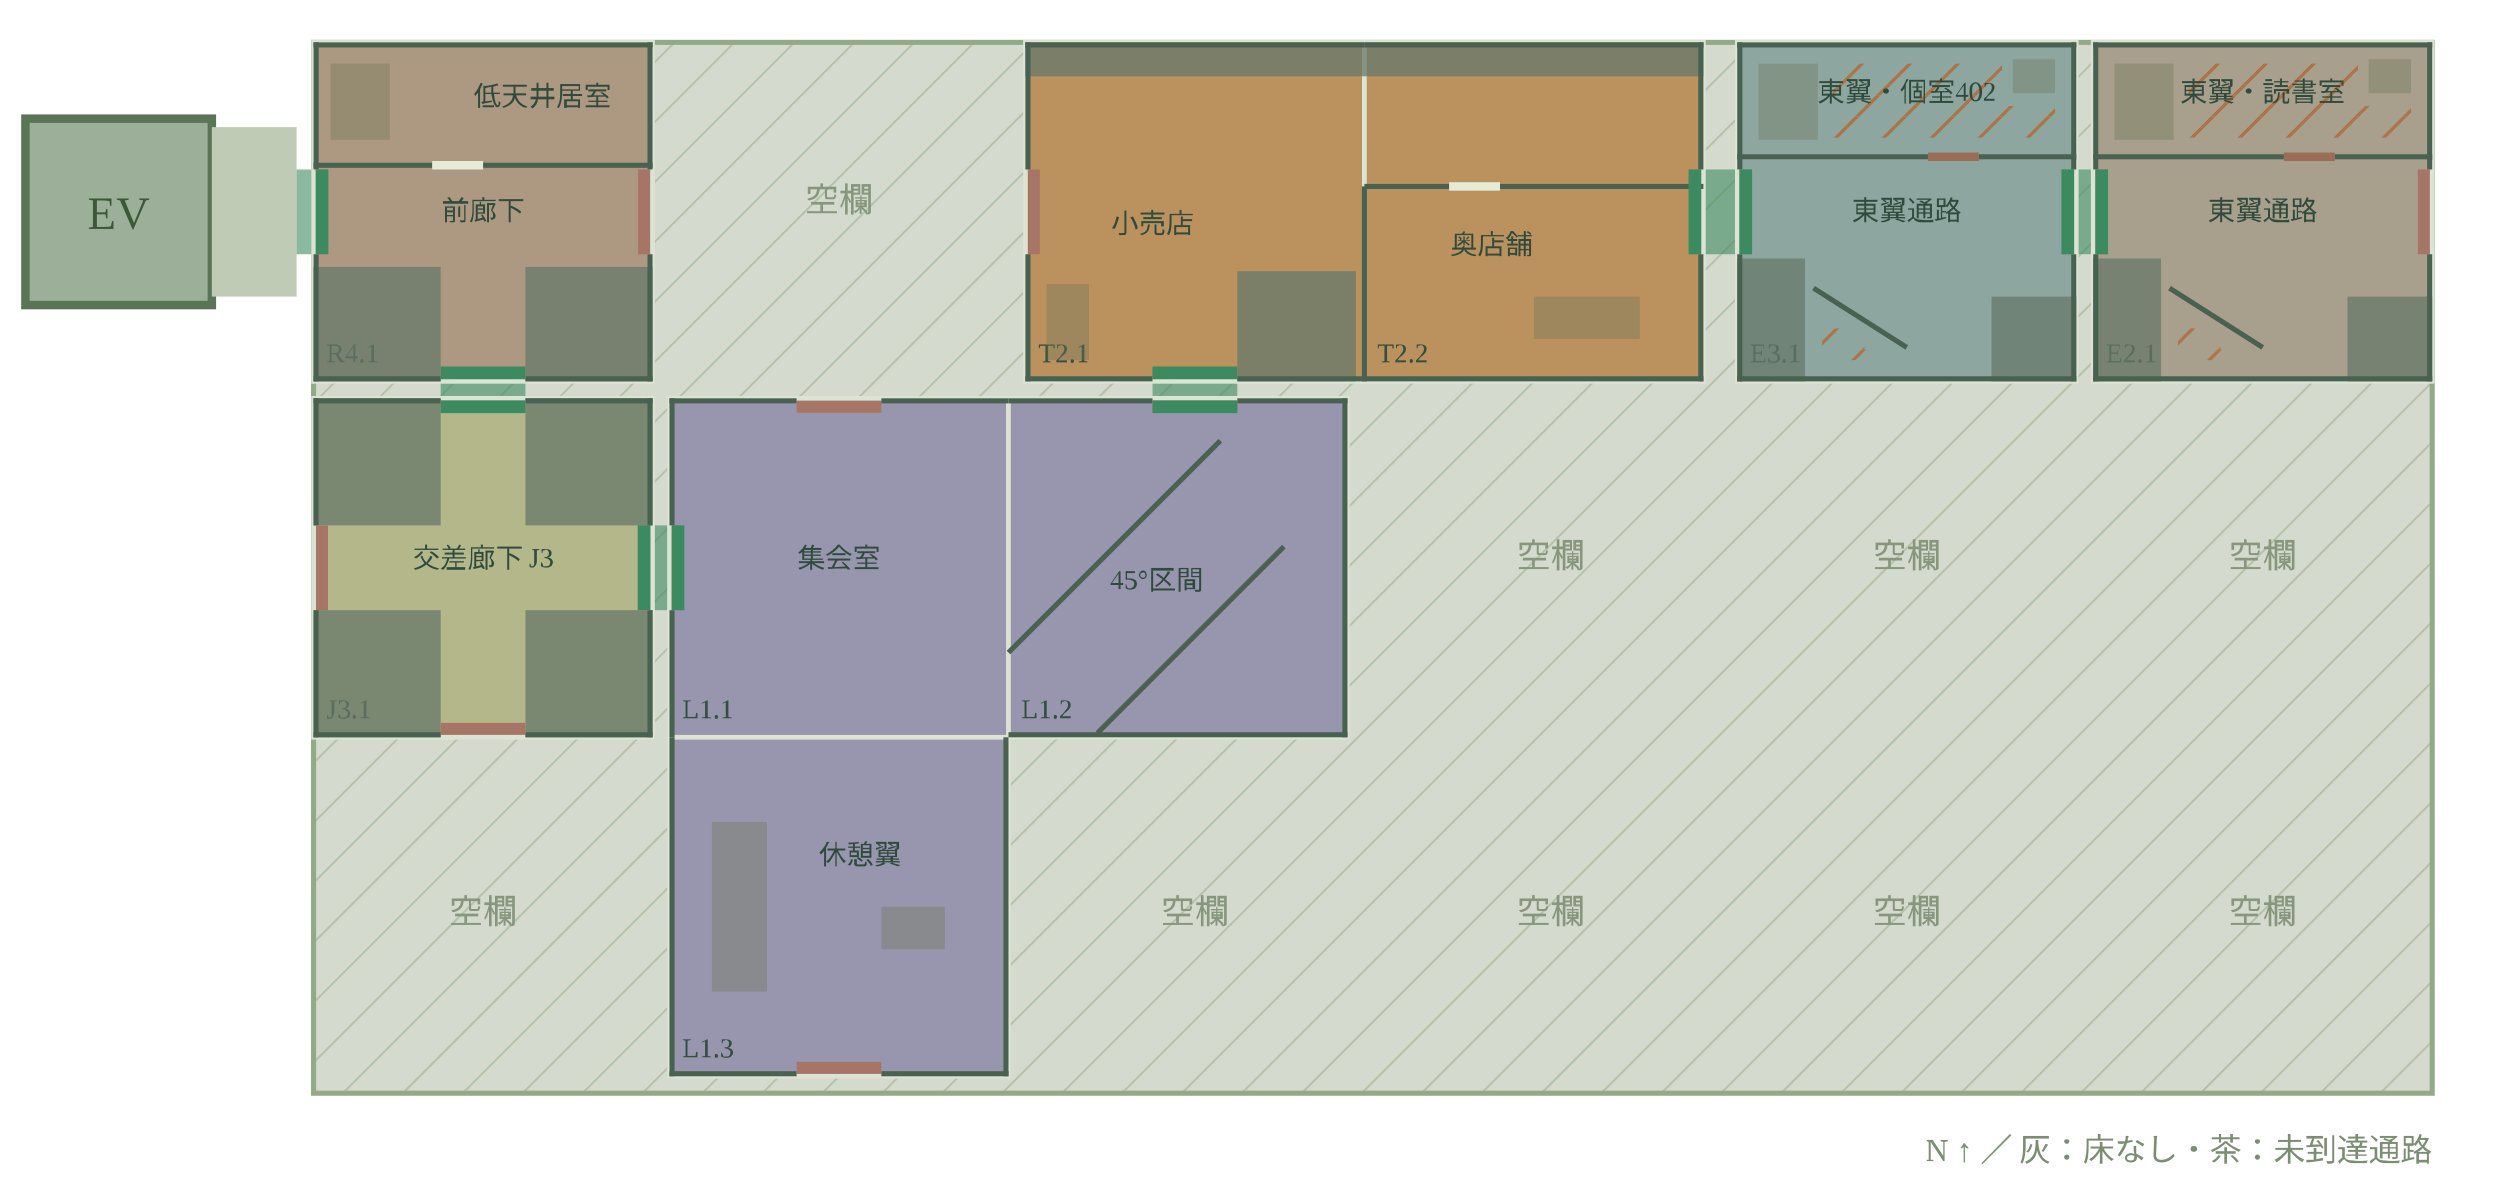
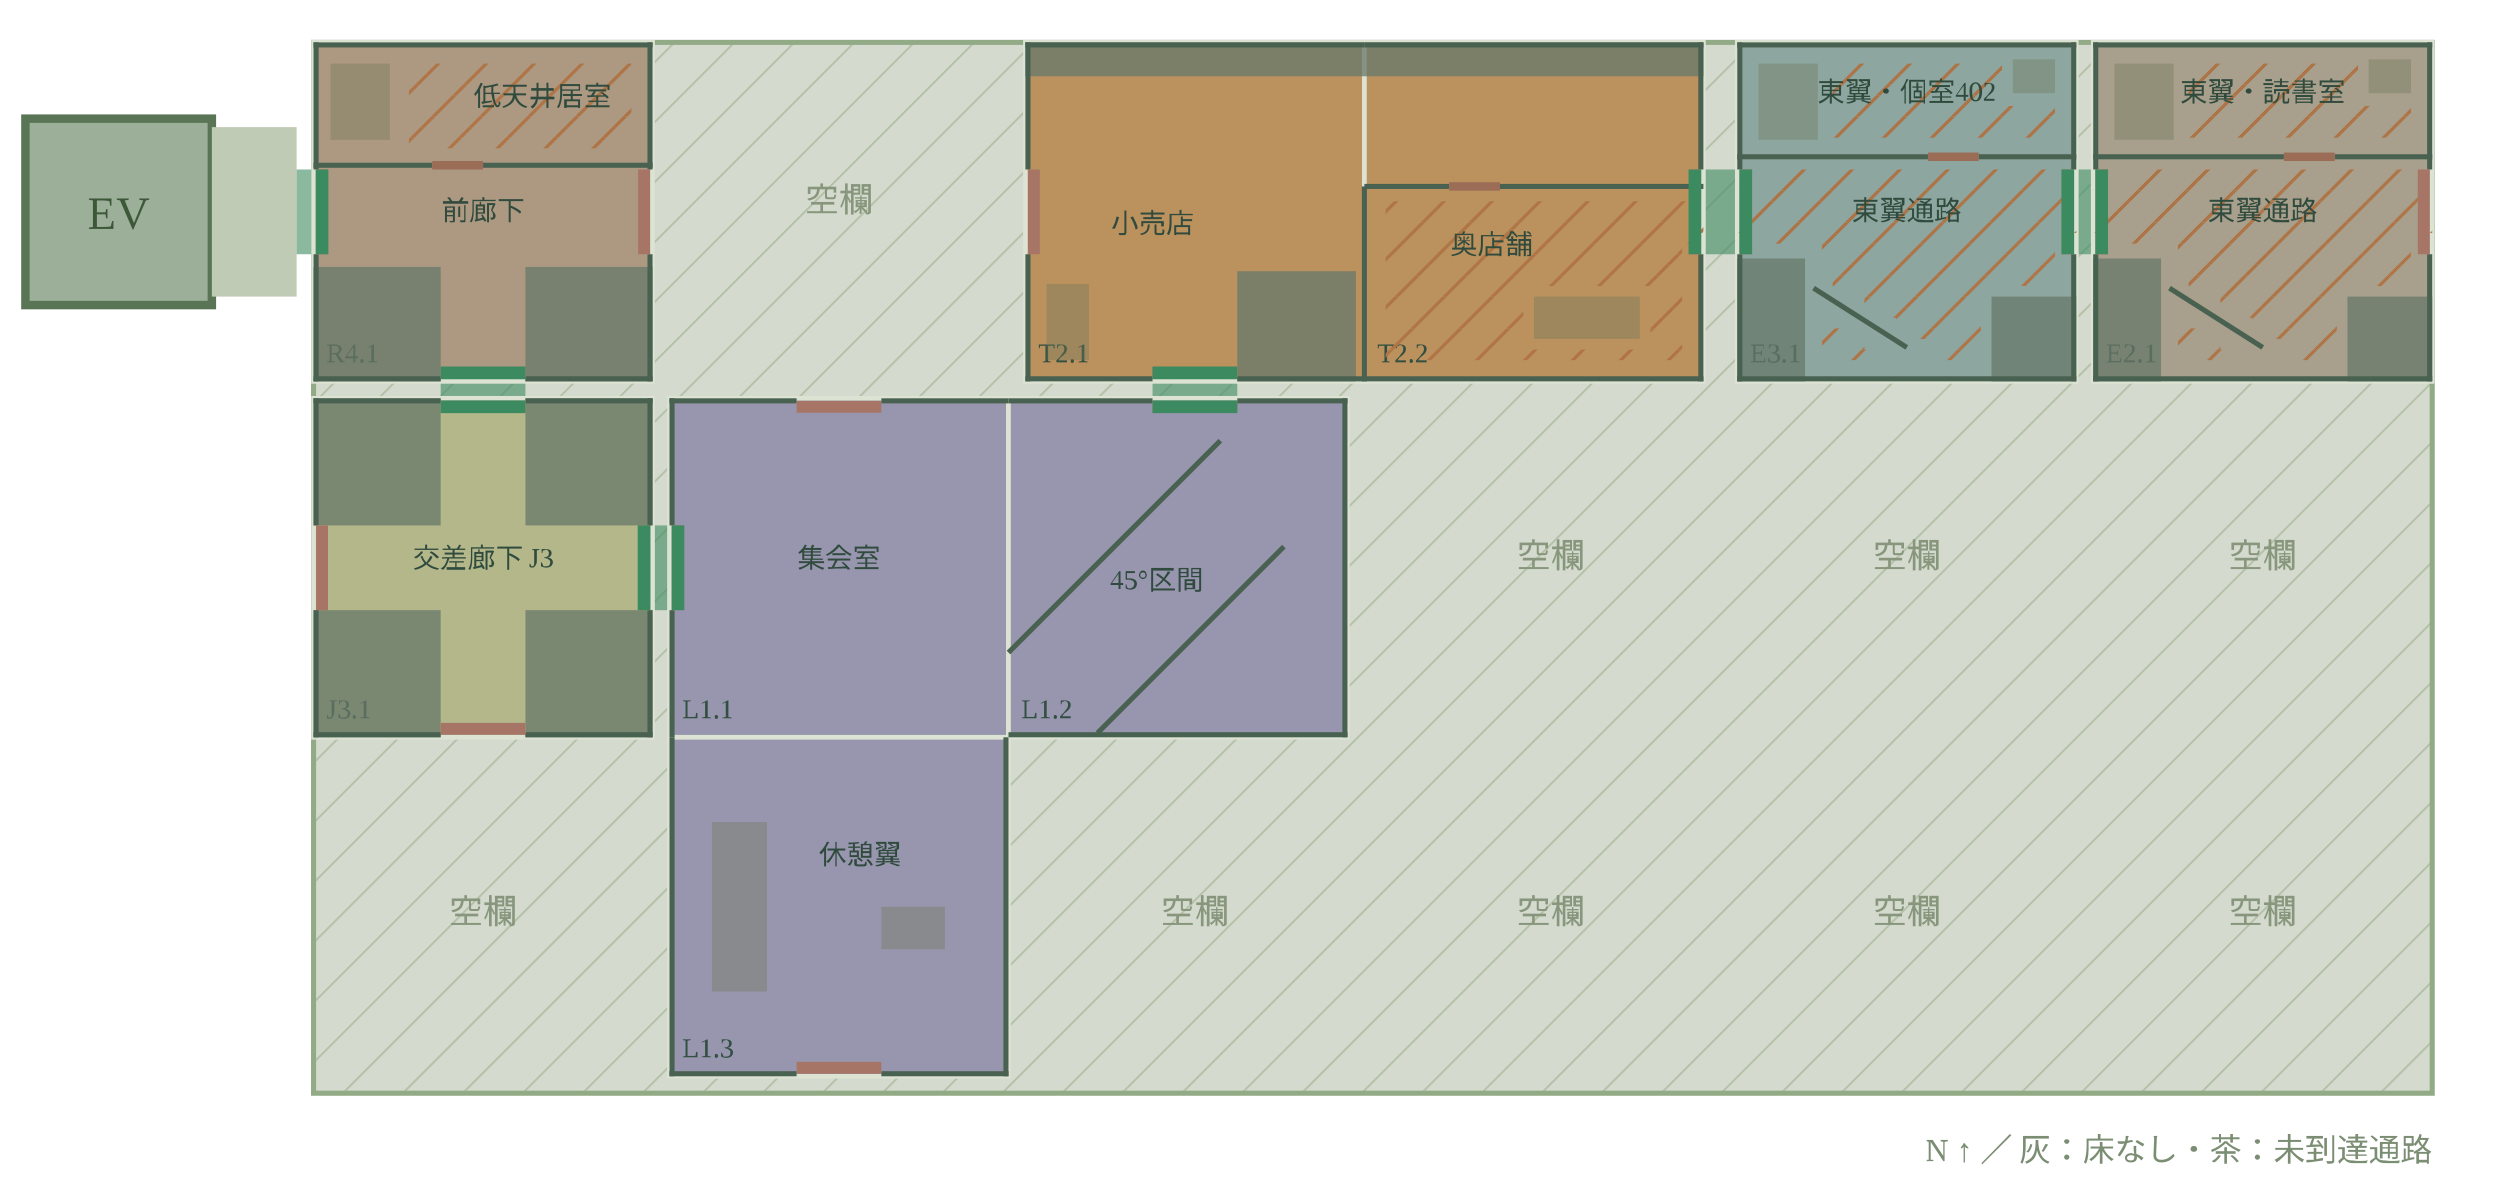
<svg xmlns="http://www.w3.org/2000/svg" viewBox="-7.4 -1 59 28" role="img" aria-label="第二層 C 4方向・内部通路平面図">
  <defs>
    <pattern id="well0" width="1" height="1" patternUnits="userSpaceOnUse" patternTransform="rotate(45)">
      <rect width="1" height="1" fill="#d4dacd" />
      <line x1="0" y1="0" x2="0" y2="1" stroke="#b7c3ac" stroke-width=".1" />
    </pattern>
    <pattern id="iso0" width=".8" height=".8" patternUnits="userSpaceOnUse" patternTransform="rotate(45)">
      <line x1="0" y1="0" x2="0" y2=".8" stroke="#aa7043" stroke-width=".15" />
    </pattern>
  </defs>
  <rect x="0" y="0" width="50" height="24.8" fill="url(#well0)" stroke="#93aa86" stroke-width=".12" />
  <rect x="-6.8" y="1.8" width="4.4" height="4.4" fill="#9caf99" stroke="#597555" stroke-width=".2" />
  <text x="-4.6" y="4.4" text-anchor="middle" font-size="1.1" fill="#3c5839">EV</text>
  <rect x="-2.4" y="2" width="2" height="4" fill="#c0cbb5" />
  <rect x="3" y="8" width="2" height="0.4" fill="#3c8a60" fill-opacity=".6" />
  <rect x="32.8" y="3" width="0.8" height="2" fill="#3c8a60" fill-opacity=".6" />
  <rect x="19.8" y="8" width="2" height="0.4" fill="#3c8a60" fill-opacity=".6" />
  <rect x="8" y="11.4" width="0.4" height="2" fill="#3c8a60" fill-opacity=".6" />
  <rect x="41.6" y="3" width="0.4" height="2" fill="#3c8a60" fill-opacity=".6" />
  <rect x="-0.4" y="3" width="0.4" height="2" fill="#3c8a60" fill-opacity=".6" />
  <g data-id="R4" transform="translate(0 0)">
    <rect x="0" y="0" width="8" height="8" fill="#ad9981" stroke="#dce3d3" stroke-width="0.11" />
    <text x="0.3" y="7.55" font-size=".65" fill="#334f42">R4.1</text>
    <rect x="0" y="5.3" width="3" height="2.7" fill="#67786a" opacity=".75" />
    <rect x="5" y="5.3" width="3" height="2.7" fill="#67786a" opacity=".75" />
    <rect x="0.4" y="0.5" width="1.4" height="1.8" fill="#6f755a" opacity=".38" />
    <line x1="0" y1="0.06" x2="8" y2="0.06" stroke="#496150" stroke-width="0.12" />
    <line x1="0" y1="7.94" x2="3" y2="7.94" stroke="#496150" stroke-width="0.12" />
    <line x1="5" y1="7.94" x2="8" y2="7.94" stroke="#496150" stroke-width="0.12" />
    <line x1="0.06" y1="0" x2="0.06" y2="3" stroke="#496150" stroke-width="0.12" />
    <line x1="0.06" y1="5" x2="0.06" y2="8" stroke="#496150" stroke-width="0.12" />
    <line x1="7.94" y1="0" x2="7.94" y2="3" stroke="#496150" stroke-width="0.12" />
    <line x1="7.94" y1="5" x2="7.94" y2="8" stroke="#496150" stroke-width="0.12" />
    <line x1="0" y1="2.9" x2="2.8" y2="2.9" stroke="#496150" stroke-width="0.12" />
    <line x1="4" y1="2.9" x2="8" y2="2.9" stroke="#496150" stroke-width="0.12" />
-     <line x1="2.8" y1="2.9" x2="4" y2="2.9" stroke="#e4ebd7" stroke-width="0.2" />
+     <line x1="2.8" y1="2.9" x2="4" y2="2.9" stroke="#9b6c56" stroke-width="0.2" />
+     <rect x="2.25" y="0.5" width="5.25" height="0.25" fill="url(#iso0)" />
+     <rect x="2.25" y="0.75" width="5.25" height="0.25" fill="url(#iso0)" />
+     <rect x="2.25" y="1" width="5.25" height="0.25" fill="url(#iso0)" />
+     <rect x="2.25" y="1.25" width="5.25" height="0.25" fill="url(#iso0)" />
+     <rect x="2.25" y="1.5" width="5.25" height="0.25" fill="url(#iso0)" />
+     <rect x="2.25" y="1.75" width="5.25" height="0.25" fill="url(#iso0)" />
+     <rect x="2.25" y="2" width="5.25" height="0.25" fill="url(#iso0)" />
+     <rect x="2.25" y="2.25" width="5.25" height="0.25" fill="url(#iso0)" />
    <line x1="0.2" y1="3" x2="0.2" y2="5" stroke="#a67565" stroke-width="0.28" />
    <line x1="0.2" y1="3" x2="0.2" y2="5" stroke="#3c8a60" stroke-width="0.3" />
    <line x1="7.8" y1="3" x2="7.8" y2="5" stroke="#a67565" stroke-width="0.28" />
    <line x1="3" y1="7.8" x2="5" y2="7.8" stroke="#a67565" stroke-width="0.28" />
    <line x1="3" y1="7.8" x2="5" y2="7.8" stroke="#3c8a60" stroke-width="0.3" />
    <text x="5.4" y="1.5" text-anchor="middle" font-size="0.65" fill="#304b3d">低天井居室</text>
    <text x="4" y="4.2" text-anchor="middle" font-size="0.65" fill="#304b3d">前廊下</text>
  </g>
  <g data-id="T2" transform="translate(16.8 0)">
    <rect x="0" y="0" width="8" height="8" fill="#bb925e" stroke="#dce3d3" stroke-width="0.11" />
    <text x="0.3" y="7.55" font-size=".65" fill="#334f42">T2.1</text>
    <rect x="8" y="0" width="8" height="8" fill="#bb925e" stroke="#dce3d3" stroke-width="0.11" />
    <text x="8.3" y="7.55" font-size=".65" fill="#334f42">T2.2</text>
    <rect x="0" y="0" width="16" height="0.8" fill="#67786a" opacity=".75" />
    <rect x="5" y="5.4" width="2.8" height="2.6" fill="#67786a" opacity=".75" />
    <rect x="0.5" y="5.7" width="1" height="1.8" fill="#6f755a" opacity=".38" />
    <rect x="12" y="6" width="2.5" height="1" fill="#6f755a" opacity=".38" />
    <line x1="0" y1="0.06" x2="8" y2="0.06" stroke="#496150" stroke-width="0.12" />
    <line x1="0" y1="7.94" x2="3" y2="7.94" stroke="#496150" stroke-width="0.12" />
    <line x1="5" y1="7.94" x2="8" y2="7.94" stroke="#496150" stroke-width="0.12" />
    <line x1="0.06" y1="0" x2="0.06" y2="3" stroke="#496150" stroke-width="0.12" />
    <line x1="0.06" y1="5" x2="0.06" y2="8" stroke="#496150" stroke-width="0.12" />
    <line x1="8" y1="0.06" x2="16" y2="0.06" stroke="#496150" stroke-width="0.12" />
    <line x1="8" y1="7.94" x2="16" y2="7.94" stroke="#496150" stroke-width="0.12" />
    <line x1="15.94" y1="0" x2="15.94" y2="3" stroke="#496150" stroke-width="0.12" />
    <line x1="15.94" y1="5" x2="15.94" y2="8" stroke="#496150" stroke-width="0.12" />
    <line x1="8" y1="3.4" x2="10" y2="3.4" stroke="#496150" stroke-width="0.12" />
    <line x1="11.2" y1="3.4" x2="16" y2="3.4" stroke="#496150" stroke-width="0.12" />
    <line x1="8" y1="3.4" x2="8" y2="8" stroke="#496150" stroke-width="0.12" />
-     <line x1="10" y1="3.4" x2="11.2" y2="3.4" stroke="#e4ebd7" stroke-width="0.2" />
+     <line x1="10" y1="3.4" x2="11.2" y2="3.4" stroke="#9b6c56" stroke-width="0.2" />
+     <rect x="8.5" y="3.75" width="7.5" height="0.25" fill="url(#iso0)" />
+     <rect x="8.5" y="4" width="7.5" height="0.25" fill="url(#iso0)" />
+     <rect x="8.5" y="4.25" width="7.5" height="0.25" fill="url(#iso0)" />
+     <rect x="8.5" y="4.5" width="7.25" height="0.25" fill="url(#iso0)" />
+     <rect x="8.5" y="4.75" width="7" height="0.25" fill="url(#iso0)" />
+     <rect x="8.5" y="5" width="7" height="0.25" fill="url(#iso0)" />
+     <rect x="8.5" y="5.25" width="7" height="0.25" fill="url(#iso0)" />
+     <rect x="8.5" y="5.5" width="7" height="0.25" fill="url(#iso0)" />
+     <rect x="8.5" y="5.75" width="3.25" height="0.25" fill="url(#iso0)" />
+     <rect x="14.75" y="5.75" width="0.75" height="0.25" fill="url(#iso0)" />
+     <rect x="8.5" y="6" width="3.25" height="0.25" fill="url(#iso0)" />
+     <rect x="14.75" y="6" width="0.75" height="0.25" fill="url(#iso0)" />
+     <rect x="8.5" y="6.25" width="3.25" height="0.25" fill="url(#iso0)" />
+     <rect x="14.75" y="6.25" width="0.75" height="0.25" fill="url(#iso0)" />
+     <rect x="8.5" y="6.5" width="3.25" height="0.25" fill="url(#iso0)" />
+     <rect x="14.75" y="6.5" width="0.75" height="0.25" fill="url(#iso0)" />
+     <rect x="8.5" y="6.75" width="3.25" height="0.25" fill="url(#iso0)" />
+     <rect x="14.75" y="6.75" width="0.75" height="0.25" fill="url(#iso0)" />
+     <rect x="8.5" y="7" width="3.25" height="0.25" fill="url(#iso0)" />
+     <rect x="14.75" y="7" width="0.75" height="0.25" fill="url(#iso0)" />
+     <rect x="8.5" y="7.25" width="7" height="0.25" fill="url(#iso0)" />
    <line x1="0.2" y1="3" x2="0.2" y2="5" stroke="#a67565" stroke-width="0.28" />
    <line x1="15.8" y1="3" x2="15.8" y2="5" stroke="#a67565" stroke-width="0.28" />
    <line x1="15.8" y1="3" x2="15.8" y2="5" stroke="#3c8a60" stroke-width="0.3" />
    <line x1="3" y1="7.8" x2="5" y2="7.8" stroke="#a67565" stroke-width="0.28" />
    <line x1="3" y1="7.8" x2="5" y2="7.8" stroke="#3c8a60" stroke-width="0.3" />
    <text x="3" y="4.5" text-anchor="middle" font-size="0.65" fill="#304b3d">小売店</text>
    <text x="11" y="5" text-anchor="middle" font-size="0.65" fill="#304b3d">奥店舗</text>
  </g>
  <g data-id="L1" transform="translate(8.4 8.4)">
    <rect x="0" y="0" width="8" height="8" fill="#9796ae" stroke="#dce3d3" stroke-width="0.11" />
    <text x="0.3" y="7.55" font-size=".65" fill="#334f42">L1.1</text>
    <rect x="8" y="0" width="8" height="8" fill="#9796ae" stroke="#dce3d3" stroke-width="0.11" />
    <text x="8.3" y="7.55" font-size=".65" fill="#334f42">L1.2</text>
    <rect x="0" y="8" width="8" height="8" fill="#9796ae" stroke="#dce3d3" stroke-width="0.11" />
    <text x="0.3" y="15.55" font-size=".65" fill="#334f42">L1.3</text>
    <rect x="1" y="10" width="1.3" height="4" fill="#6f755a" opacity=".38" />
    <rect x="5" y="12" width="1.5" height="1" fill="#6f755a" opacity=".38" />
    <line x1="0" y1="0.06" x2="3" y2="0.06" stroke="#496150" stroke-width="0.12" />
    <line x1="5" y1="0.06" x2="8" y2="0.06" stroke="#496150" stroke-width="0.12" />
    <line x1="0.06" y1="0" x2="0.06" y2="3" stroke="#496150" stroke-width="0.12" />
    <line x1="0.06" y1="5" x2="0.06" y2="8" stroke="#496150" stroke-width="0.12" />
    <line x1="8" y1="0.06" x2="11.4" y2="0.06" stroke="#496150" stroke-width="0.12" />
    <line x1="13.4" y1="0.06" x2="16" y2="0.06" stroke="#496150" stroke-width="0.12" />
    <line x1="8" y1="7.94" x2="16" y2="7.94" stroke="#496150" stroke-width="0.12" />
    <line x1="15.94" y1="0" x2="15.94" y2="8" stroke="#496150" stroke-width="0.12" />
    <line x1="0" y1="15.94" x2="3" y2="15.94" stroke="#496150" stroke-width="0.12" />
    <line x1="5" y1="15.94" x2="8" y2="15.94" stroke="#496150" stroke-width="0.12" />
    <line x1="0.06" y1="8" x2="0.06" y2="16" stroke="#496150" stroke-width="0.12" />
    <line x1="7.94" y1="8" x2="7.94" y2="16" stroke="#496150" stroke-width="0.12" />
    <line x1="8" y1="6" x2="13" y2="1" stroke="#496150" stroke-width="0.12" />
    <line x1="10.1" y1="7.9" x2="14.5" y2="3.5" stroke="#496150" stroke-width="0.12" />
    <line x1="0.2" y1="3" x2="0.2" y2="5" stroke="#a67565" stroke-width="0.28" />
    <line x1="0.2" y1="3" x2="0.2" y2="5" stroke="#3c8a60" stroke-width="0.3" />
    <line x1="3" y1="0.2" x2="5" y2="0.2" stroke="#a67565" stroke-width="0.28" />
    <line x1="11.4" y1="0.2" x2="13.4" y2="0.2" stroke="#a67565" stroke-width="0.28" />
    <line x1="11.4" y1="0.2" x2="13.4" y2="0.2" stroke="#3c8a60" stroke-width="0.3" />
    <line x1="3" y1="15.8" x2="5" y2="15.8" stroke="#a67565" stroke-width="0.28" />
    <text x="4" y="4" text-anchor="middle" font-size="0.65" fill="#304b3d">集会室</text>
    <text x="11.5" y="4.5" text-anchor="middle" font-size="0.65" fill="#304b3d">45°区間</text>
    <text x="4.5" y="11" text-anchor="middle" font-size="0.65" fill="#304b3d">休憩翼</text>
  </g>
  <g data-id="J3" transform="translate(0 8.4)">
    <rect x="0" y="0" width="8" height="8" fill="#b3b78a" stroke="#dce3d3" stroke-width="0.11" />
    <text x="0.3" y="7.55" font-size=".65" fill="#334f42">J3.1</text>
    <rect x="0" y="0" width="3" height="3" fill="#67786a" opacity=".75" />
    <rect x="5" y="0" width="3" height="3" fill="#67786a" opacity=".75" />
    <rect x="0" y="5" width="3" height="3" fill="#67786a" opacity=".75" />
    <rect x="5" y="5" width="3" height="3" fill="#67786a" opacity=".75" />
    <line x1="0" y1="0.06" x2="3" y2="0.06" stroke="#496150" stroke-width="0.12" />
    <line x1="5" y1="0.06" x2="8" y2="0.06" stroke="#496150" stroke-width="0.12" />
    <line x1="0" y1="7.94" x2="3" y2="7.94" stroke="#496150" stroke-width="0.12" />
    <line x1="5" y1="7.94" x2="8" y2="7.94" stroke="#496150" stroke-width="0.12" />
    <line x1="0.06" y1="0" x2="0.06" y2="3" stroke="#496150" stroke-width="0.12" />
    <line x1="0.06" y1="5" x2="0.06" y2="8" stroke="#496150" stroke-width="0.12" />
    <line x1="7.94" y1="0" x2="7.94" y2="3" stroke="#496150" stroke-width="0.12" />
    <line x1="7.94" y1="5" x2="7.94" y2="8" stroke="#496150" stroke-width="0.12" />
    <line x1="3" y1="0.2" x2="5" y2="0.2" stroke="#a67565" stroke-width="0.28" />
    <line x1="3" y1="0.2" x2="5" y2="0.2" stroke="#3c8a60" stroke-width="0.3" />
    <line x1="3" y1="7.8" x2="5" y2="7.8" stroke="#a67565" stroke-width="0.28" />
    <line x1="0.2" y1="3" x2="0.2" y2="5" stroke="#a67565" stroke-width="0.28" />
    <line x1="7.8" y1="3" x2="7.8" y2="5" stroke="#a67565" stroke-width="0.28" />
    <line x1="7.8" y1="3" x2="7.8" y2="5" stroke="#3c8a60" stroke-width="0.3" />
    <text x="4" y="4" text-anchor="middle" font-size="0.65" fill="#304b3d">交差廊下 J3</text>
  </g>
  <g data-id="E2" transform="translate(42 0)">
    <rect x="0" y="0" width="8" height="8" fill="#a8a08c" stroke="#dce3d3" stroke-width="0.11" />
    <text x="0.3" y="7.55" font-size=".65" fill="#334f42">E2.1</text>
    <rect x="0" y="5.1" width="1.6" height="2.9" fill="#67786a" opacity=".75" />
    <rect x="6" y="6" width="2" height="2" fill="#67786a" opacity=".75" />
    <rect x="0.5" y="0.5" width="1.4" height="1.8" fill="#6f755a" opacity=".38" />
    <rect x="6.5" y="0.4" width="1" height="0.8" fill="#6f755a" opacity=".38" />
    <line x1="0" y1="0.06" x2="8" y2="0.06" stroke="#496150" stroke-width="0.12" />
    <line x1="0" y1="7.94" x2="8" y2="7.94" stroke="#496150" stroke-width="0.12" />
    <line x1="0.06" y1="0" x2="0.06" y2="3" stroke="#496150" stroke-width="0.12" />
    <line x1="0.06" y1="5" x2="0.06" y2="8" stroke="#496150" stroke-width="0.12" />
    <line x1="7.94" y1="0" x2="7.94" y2="3" stroke="#496150" stroke-width="0.12" />
    <line x1="7.94" y1="5" x2="7.94" y2="8" stroke="#496150" stroke-width="0.12" />
    <line x1="0" y1="2.7" x2="4.5" y2="2.7" stroke="#496150" stroke-width="0.12" />
    <line x1="5.7" y1="2.7" x2="8" y2="2.7" stroke="#496150" stroke-width="0.12" />
    <line x1="1.8" y1="5.8" x2="4" y2="7.2" stroke="#496150" stroke-width="0.12" />
    <line x1="4.5" y1="2.7" x2="5.7" y2="2.7" stroke="#9b6c56" stroke-width="0.2" />
    <rect x="2.25" y="0.5" width="4" height="0.25" fill="url(#iso0)" />
    <rect x="2.25" y="0.75" width="4" height="0.25" fill="url(#iso0)" />
    <rect x="2.25" y="1" width="4" height="0.25" fill="url(#iso0)" />
    <rect x="2.25" y="1.25" width="4" height="0.25" fill="url(#iso0)" />
    <rect x="2.25" y="1.5" width="5.25" height="0.25" fill="url(#iso0)" />
    <rect x="2.25" y="1.75" width="5.25" height="0.25" fill="url(#iso0)" />
    <rect x="2.25" y="2" width="5.25" height="0.25" fill="url(#iso0)" />
+     <rect x="0.5" y="3" width="7" height="0.25" fill="url(#iso0)" />
+     <rect x="0.25" y="3.25" width="7.5" height="0.25" fill="url(#iso0)" />
+     <rect x="0" y="3.5" width="8" height="0.25" fill="url(#iso0)" />
+     <rect x="0" y="3.75" width="8" height="0.25" fill="url(#iso0)" />
+     <rect x="0" y="4" width="8" height="0.25" fill="url(#iso0)" />
+     <rect x="0" y="4.25" width="8" height="0.25" fill="url(#iso0)" />
+     <rect x="0.25" y="4.5" width="7.5" height="0.25" fill="url(#iso0)" />
+     <rect x="2" y="4.75" width="5.5" height="0.25" fill="url(#iso0)" />
+     <rect x="2" y="5" width="5.5" height="0.25" fill="url(#iso0)" />
+     <rect x="2" y="5.25" width="5.5" height="0.25" fill="url(#iso0)" />
+     <rect x="2.25" y="5.5" width="5.25" height="0.25" fill="url(#iso0)" />
+     <rect x="2.75" y="5.75" width="3" height="0.25" fill="url(#iso0)" />
+     <rect x="3" y="6" width="2.75" height="0.25" fill="url(#iso0)" />
+     <rect x="3.5" y="6.25" width="2.25" height="0.25" fill="url(#iso0)" />
    <rect x="2" y="6.5" width="0.25" height="0.25" fill="url(#iso0)" />
+     <rect x="3.75" y="6.5" width="2" height="0.25" fill="url(#iso0)" />
    <rect x="2" y="6.75" width="0.75" height="0.25" fill="url(#iso0)" />
+     <rect x="4.25" y="6.75" width="1.5" height="0.25" fill="url(#iso0)" />
    <rect x="2" y="7" width="1" height="0.25" fill="url(#iso0)" />
+     <rect x="4.5" y="7" width="1.25" height="0.25" fill="url(#iso0)" />
    <rect x="2" y="7.25" width="1.5" height="0.25" fill="url(#iso0)" />
+     <rect x="4.25" y="7.25" width="1.5" height="0.25" fill="url(#iso0)" />
    <line x1="0.2" y1="3" x2="0.2" y2="5" stroke="#a67565" stroke-width="0.28" />
    <line x1="0.2" y1="3" x2="0.2" y2="5" stroke="#3c8a60" stroke-width="0.3" />
    <line x1="7.8" y1="3" x2="7.8" y2="5" stroke="#a67565" stroke-width="0.28" />
    <text x="4" y="1.4" text-anchor="middle" font-size="0.65" fill="#304b3d">東翼・読書室</text>
    <text x="4" y="4.2" text-anchor="middle" font-size="0.65" fill="#304b3d">東翼通路</text>
  </g>
  <g data-id="E3" transform="translate(33.6 0)">
    <rect x="0" y="0" width="8" height="8" fill="#8da7a0" stroke="#dce3d3" stroke-width="0.11" />
    <text x="0.3" y="7.55" font-size=".65" fill="#334f42">E3.1</text>
    <rect x="0" y="5.1" width="1.6" height="2.9" fill="#67786a" opacity=".75" />
    <rect x="6" y="6" width="2" height="2" fill="#67786a" opacity=".75" />
    <rect x="0.5" y="0.5" width="1.4" height="1.8" fill="#6f755a" opacity=".38" />
    <rect x="6.5" y="0.4" width="1" height="0.8" fill="#6f755a" opacity=".38" />
    <line x1="0" y1="0.06" x2="8" y2="0.06" stroke="#496150" stroke-width="0.12" />
    <line x1="0" y1="7.94" x2="8" y2="7.94" stroke="#496150" stroke-width="0.12" />
    <line x1="0.06" y1="0" x2="0.06" y2="3" stroke="#496150" stroke-width="0.12" />
    <line x1="0.06" y1="5" x2="0.06" y2="8" stroke="#496150" stroke-width="0.12" />
    <line x1="7.94" y1="0" x2="7.94" y2="3" stroke="#496150" stroke-width="0.12" />
    <line x1="7.94" y1="5" x2="7.94" y2="8" stroke="#496150" stroke-width="0.12" />
    <line x1="0" y1="2.7" x2="4.5" y2="2.7" stroke="#496150" stroke-width="0.12" />
    <line x1="5.7" y1="2.7" x2="8" y2="2.7" stroke="#496150" stroke-width="0.12" />
    <line x1="1.8" y1="5.8" x2="4" y2="7.2" stroke="#496150" stroke-width="0.12" />
    <line x1="4.5" y1="2.7" x2="5.7" y2="2.7" stroke="#9b6c56" stroke-width="0.2" />
    <rect x="2.25" y="0.5" width="4" height="0.25" fill="url(#iso0)" />
    <rect x="2.25" y="0.75" width="4" height="0.25" fill="url(#iso0)" />
    <rect x="2.25" y="1" width="4" height="0.25" fill="url(#iso0)" />
    <rect x="2.25" y="1.25" width="4" height="0.25" fill="url(#iso0)" />
    <rect x="2.25" y="1.5" width="5.25" height="0.25" fill="url(#iso0)" />
    <rect x="2.25" y="1.75" width="5.25" height="0.25" fill="url(#iso0)" />
    <rect x="2.25" y="2" width="5.25" height="0.25" fill="url(#iso0)" />
+     <rect x="0.5" y="3" width="7" height="0.25" fill="url(#iso0)" />
+     <rect x="0.25" y="3.25" width="7.5" height="0.25" fill="url(#iso0)" />
+     <rect x="0" y="3.5" width="8" height="0.25" fill="url(#iso0)" />
+     <rect x="0" y="3.75" width="8" height="0.25" fill="url(#iso0)" />
+     <rect x="0" y="4" width="8" height="0.25" fill="url(#iso0)" />
+     <rect x="0" y="4.25" width="8" height="0.25" fill="url(#iso0)" />
+     <rect x="0.25" y="4.5" width="7.5" height="0.25" fill="url(#iso0)" />
+     <rect x="2" y="4.75" width="5.5" height="0.25" fill="url(#iso0)" />
+     <rect x="2" y="5" width="5.5" height="0.25" fill="url(#iso0)" />
+     <rect x="2" y="5.25" width="5.5" height="0.25" fill="url(#iso0)" />
+     <rect x="2.25" y="5.5" width="5.25" height="0.25" fill="url(#iso0)" />
+     <rect x="2.75" y="5.75" width="3" height="0.25" fill="url(#iso0)" />
+     <rect x="3" y="6" width="2.75" height="0.25" fill="url(#iso0)" />
+     <rect x="3.5" y="6.25" width="2.25" height="0.25" fill="url(#iso0)" />
    <rect x="2" y="6.5" width="0.25" height="0.25" fill="url(#iso0)" />
+     <rect x="3.75" y="6.5" width="2" height="0.25" fill="url(#iso0)" />
    <rect x="2" y="6.75" width="0.75" height="0.25" fill="url(#iso0)" />
+     <rect x="4.25" y="6.75" width="1.5" height="0.25" fill="url(#iso0)" />
    <rect x="2" y="7" width="1" height="0.25" fill="url(#iso0)" />
+     <rect x="4.5" y="7" width="1.25" height="0.25" fill="url(#iso0)" />
    <rect x="2" y="7.25" width="1.5" height="0.25" fill="url(#iso0)" />
+     <rect x="4.25" y="7.25" width="1.5" height="0.25" fill="url(#iso0)" />
    <line x1="0.2" y1="3" x2="0.2" y2="5" stroke="#a67565" stroke-width="0.28" />
    <line x1="0.2" y1="3" x2="0.2" y2="5" stroke="#3c8a60" stroke-width="0.3" />
    <line x1="7.8" y1="3" x2="7.8" y2="5" stroke="#a67565" stroke-width="0.28" />
    <line x1="7.8" y1="3" x2="7.8" y2="5" stroke="#3c8a60" stroke-width="0.3" />
    <text x="4" y="1.4" text-anchor="middle" font-size="0.65" fill="#304b3d">東翼・個室402</text>
    <text x="4" y="4.2" text-anchor="middle" font-size="0.65" fill="#304b3d">東翼通路</text>
  </g>
  <text x="12.4" y="4" text-anchor="middle" font-size=".8" fill="#87967c">空欄</text>
  <text x="29.2" y="12.4" text-anchor="middle" font-size=".8" fill="#87967c">空欄</text>
  <text x="37.6" y="12.4" text-anchor="middle" font-size=".8" fill="#87967c">空欄</text>
  <text x="46" y="12.4" text-anchor="middle" font-size=".8" fill="#87967c">空欄</text>
  <text x="4" y="20.8" text-anchor="middle" font-size=".8" fill="#87967c">空欄</text>
  <text x="20.8" y="20.8" text-anchor="middle" font-size=".8" fill="#87967c">空欄</text>
  <text x="29.2" y="20.8" text-anchor="middle" font-size=".8" fill="#87967c">空欄</text>
  <text x="37.6" y="20.8" text-anchor="middle" font-size=".8" fill="#87967c">空欄</text>
  <text x="46" y="20.8" text-anchor="middle" font-size=".8" fill="#87967c">空欄</text>
  <text x="50" y="26.4" text-anchor="end" font-size=".75" fill="#7b8d72">N ↑ ／ 灰：床なし・茶：未到達通路</text>
</svg>
